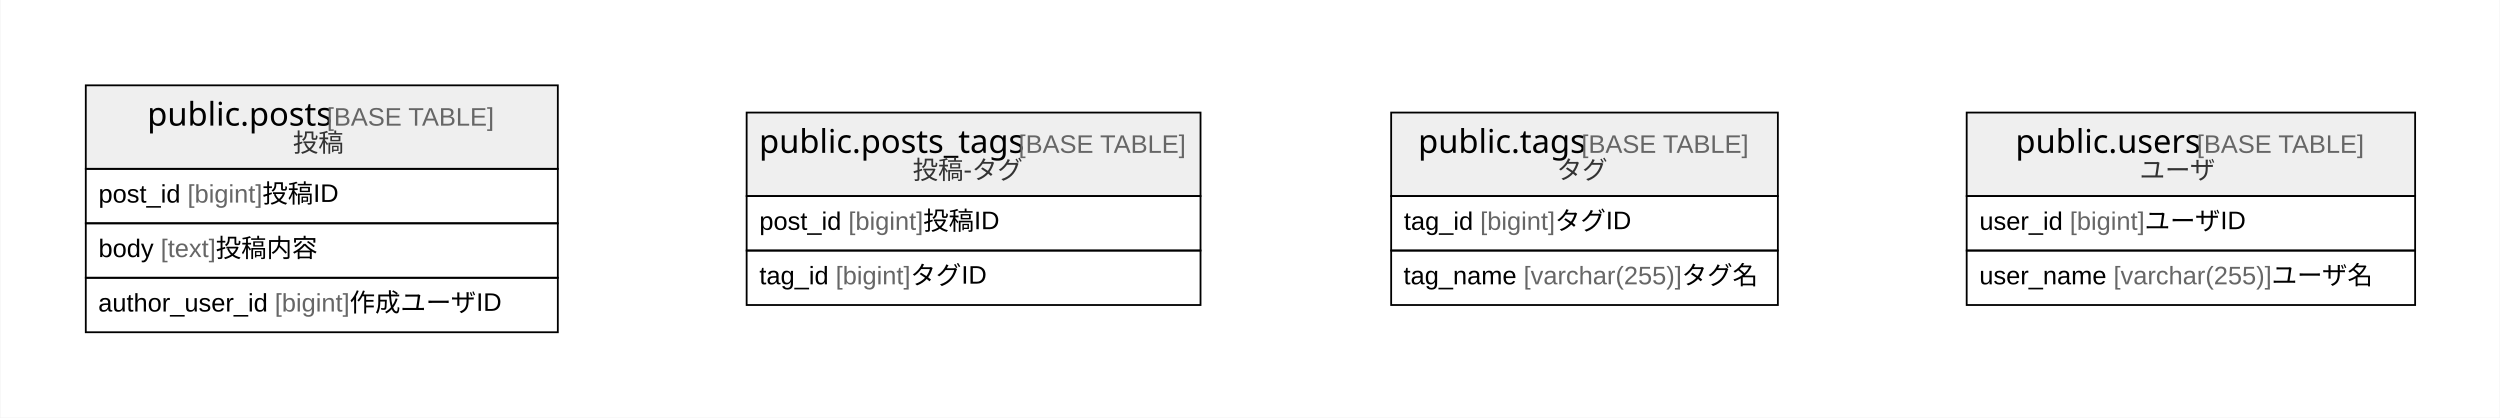
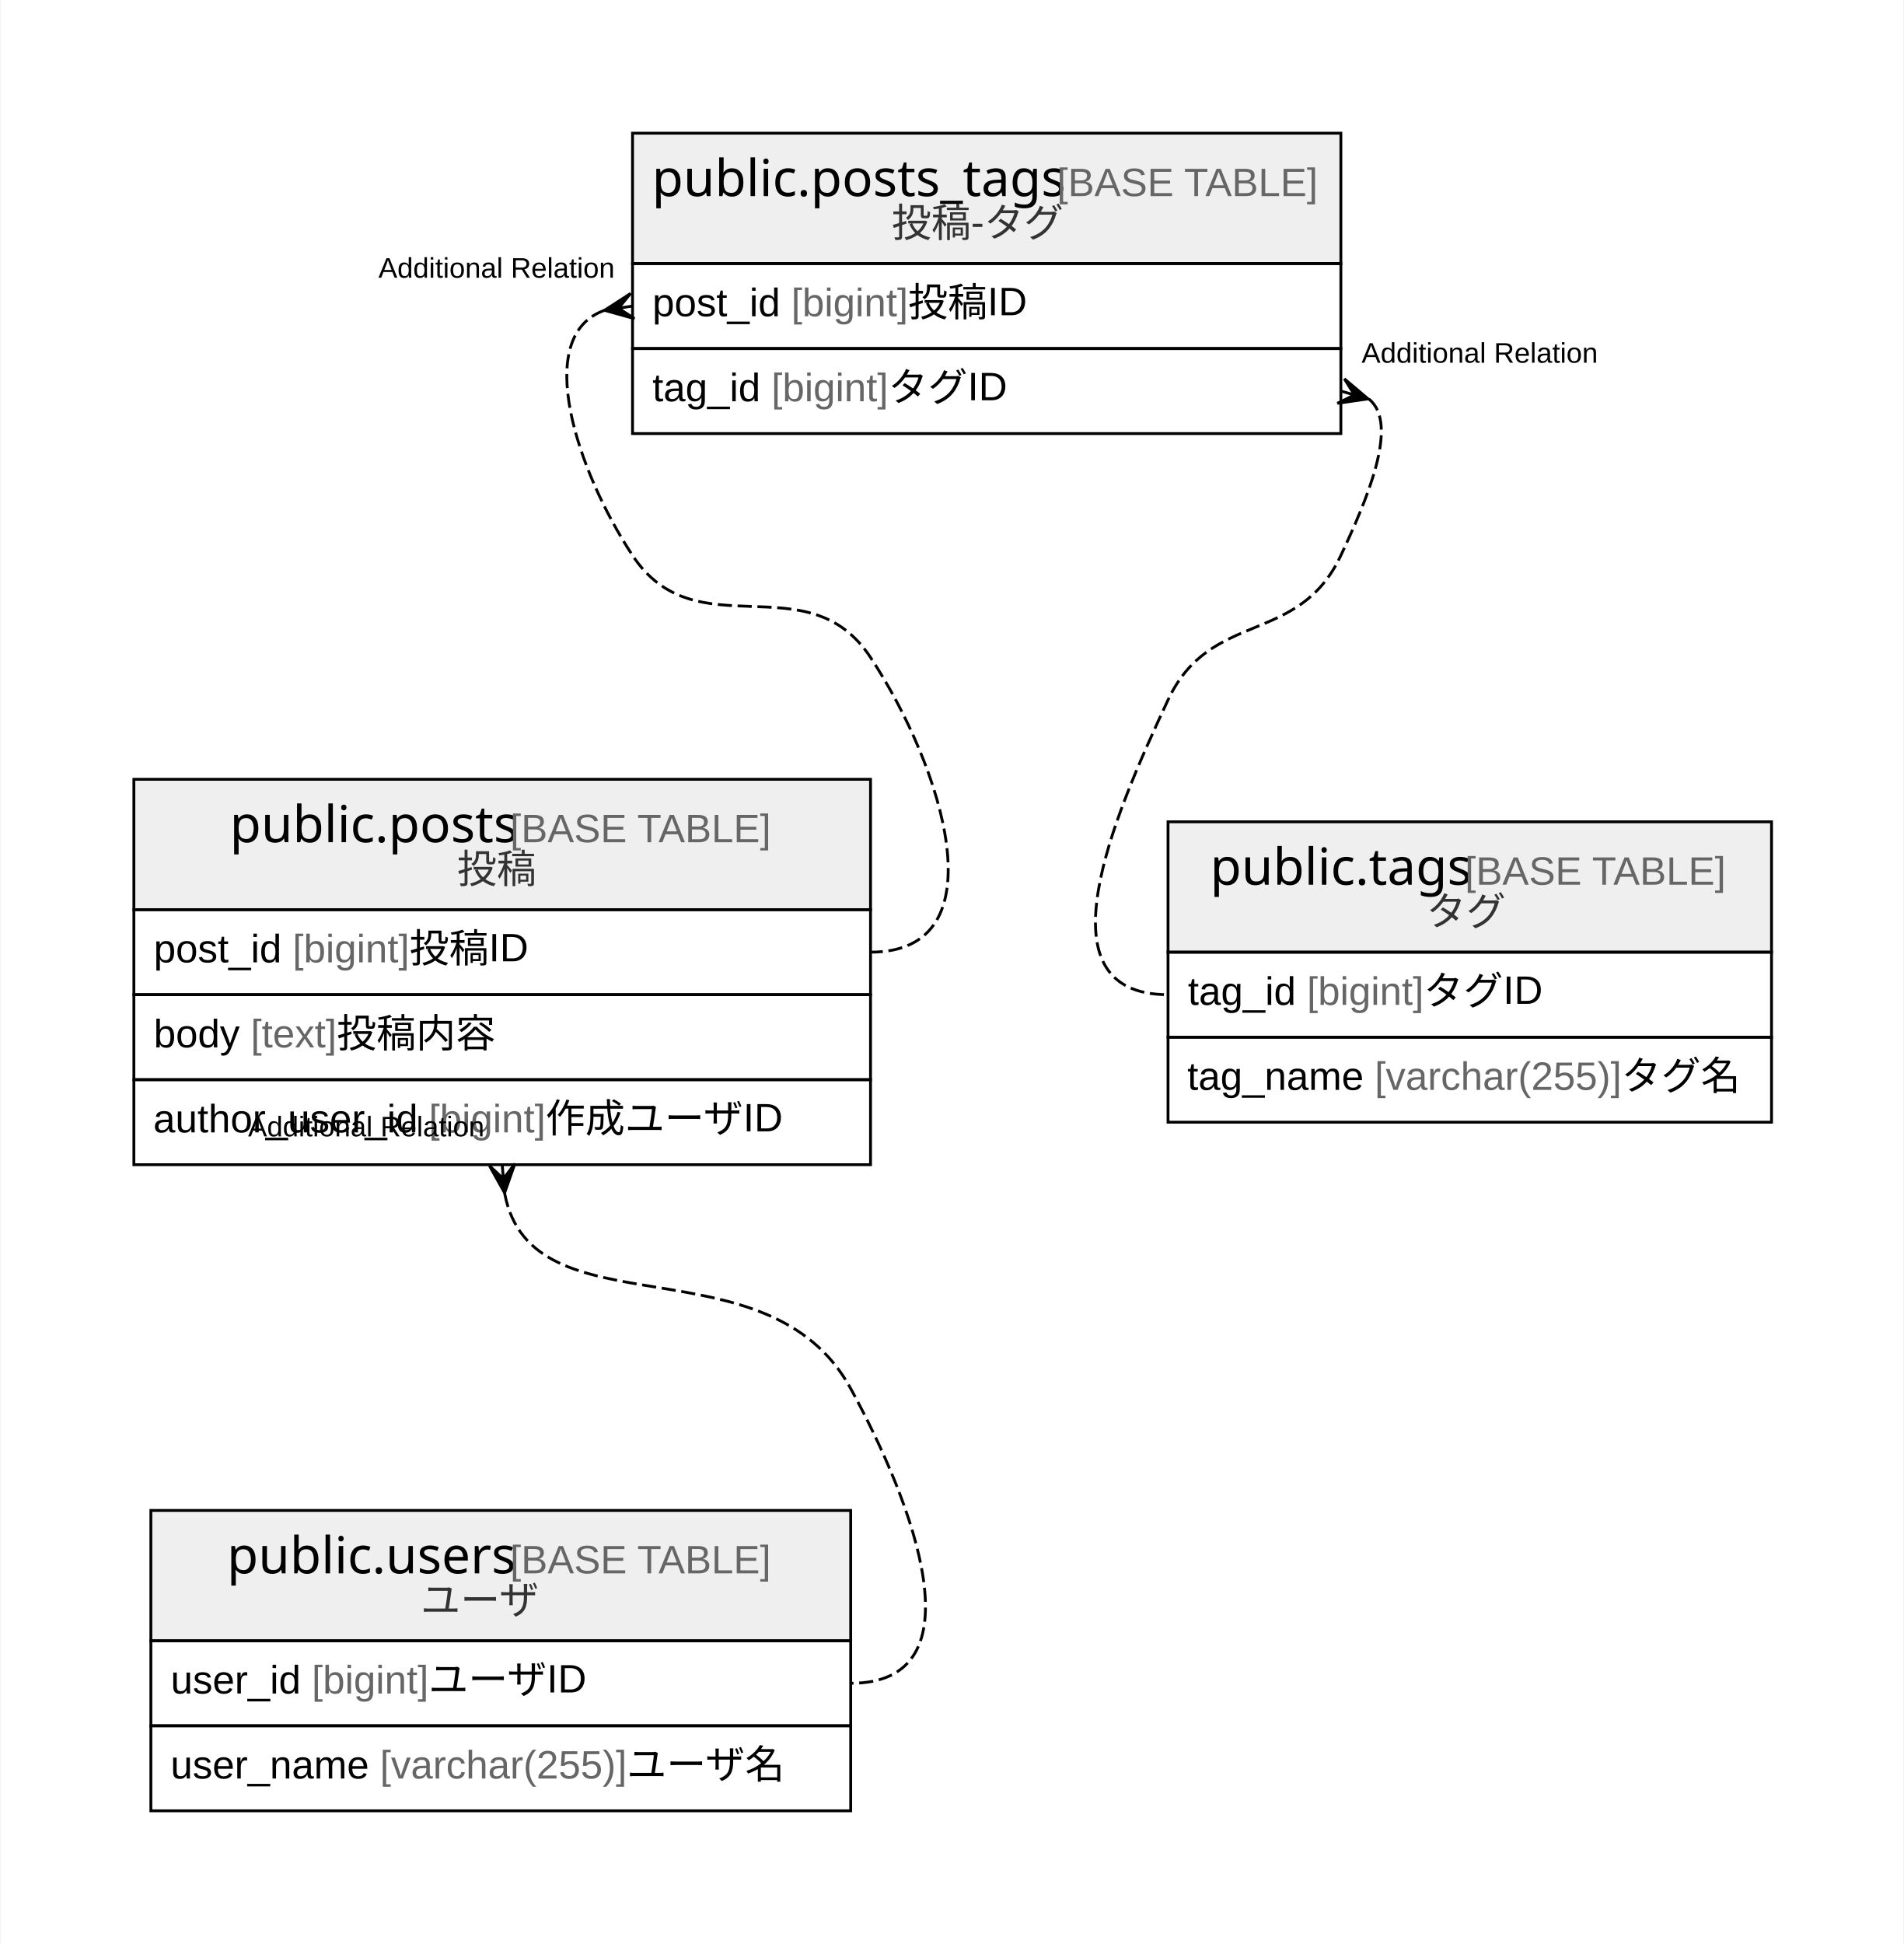
- <svg xmlns="http://www.w3.org/2000/svg" width="1377pt" height="230pt" viewBox="0.00 0.00 1376.50 230.00">
-   <g id="graph0" class="graph" transform="scale(1 1) rotate(0) translate(4 226)">
-     <polygon fill="#ffffff" stroke="transparent" points="-4,4 -4,-226 1372.5,-226 1372.5,4 -4,4" />
+ <svg xmlns="http://www.w3.org/2000/svg" width="672pt" height="686pt" viewBox="0.00 0.00 671.50 686.00">
+   <g id="graph0" class="graph" transform="scale(1 1) rotate(0) translate(4 682)">
+     <polygon fill="#ffffff" stroke="transparent" points="-4,4 -4,-682 667.5,-682 667.5,4 -4,4" />
    <g id="node1" class="node">
-       <polygon fill="#efefef" stroke="transparent" points="43,-133 43,-179 303,-179 303,-133 43,-133" />
-       <polygon fill="none" stroke="#000000" points="43,-133 43,-179 303,-179 303,-133 43,-133" />
-       <text text-anchor="start" x="76.861" y="-156.8" font-family="Arial Bold" font-size="18.00" fill="#000000">public.posts</text>
-       <text text-anchor="start" x="171.885" y="-156.8" font-family="Arial" font-size="14.00" fill="#000000"> </text>
-       <text text-anchor="start" x="175.776" y="-156.8" font-family="Arial" font-size="14.00" fill="#666666">[BASE TABLE]</text>
-       <text text-anchor="start" x="157.051" y="-142.4" font-family="Arial" font-size="14.00" fill="#333333">投稿</text>
-       <polygon fill="none" stroke="#000000" points="43,-103 43,-133 303,-133 303,-103 43,-103" />
-       <text text-anchor="start" x="50" y="-114.4" font-family="Arial" font-size="14.00" fill="#000000">post_id </text>
-       <text text-anchor="start" x="99.018" y="-114.4" font-family="Arial" font-size="14.00" fill="#666666">[bigint]</text>
-       <text text-anchor="start" x="140.251" y="-114.4" font-family="Arial" font-size="14.00" fill="#000000"> 投稿ID</text>
-       <polygon fill="none" stroke="#000000" points="43,-73 43,-103 303,-103 303,-73 43,-73" />
-       <text text-anchor="start" x="50" y="-84.4" font-family="Arial" font-size="14.00" fill="#000000">body </text>
-       <text text-anchor="start" x="84.238" y="-84.4" font-family="Arial" font-size="14.00" fill="#666666">[text]</text>
-       <text text-anchor="start" x="114.583" y="-84.4" font-family="Arial" font-size="14.00" fill="#000000"> 投稿内容</text>
-       <polygon fill="none" stroke="#000000" points="43,-43 43,-73 303,-73 303,-43 43,-43" />
-       <text text-anchor="start" x="49.834" y="-54.4" font-family="Arial" font-size="14.00" fill="#000000">author_user_id </text>
-       <text text-anchor="start" x="147.086" y="-54.4" font-family="Arial" font-size="14.00" fill="#666666">[bigint]</text>
-       <text text-anchor="start" x="188.319" y="-54.4" font-family="Arial" font-size="14.00" fill="#000000"> 作成ユーザID</text>
+       <polygon fill="#efefef" stroke="transparent" points="43,-361 43,-407 303,-407 303,-361 43,-361" />
+       <polygon fill="none" stroke="#000000" points="43,-361 43,-407 303,-407 303,-361 43,-361" />
+       <text text-anchor="start" x="76.861" y="-384.8" font-family="Arial Bold" font-size="18.00" fill="#000000">public.posts</text>
+       <text text-anchor="start" x="171.885" y="-384.8" font-family="Arial" font-size="14.00" fill="#000000"> </text>
+       <text text-anchor="start" x="175.776" y="-384.8" font-family="Arial" font-size="14.00" fill="#666666">[BASE TABLE]</text>
+       <text text-anchor="start" x="157.051" y="-370.4" font-family="Arial" font-size="14.00" fill="#333333">投稿</text>
+       <polygon fill="none" stroke="#000000" points="43,-331 43,-361 303,-361 303,-331 43,-331" />
+       <text text-anchor="start" x="50" y="-342.4" font-family="Arial" font-size="14.00" fill="#000000">post_id </text>
+       <text text-anchor="start" x="99.018" y="-342.4" font-family="Arial" font-size="14.00" fill="#666666">[bigint]</text>
+       <text text-anchor="start" x="140.251" y="-342.4" font-family="Arial" font-size="14.00" fill="#000000"> 投稿ID</text>
+       <polygon fill="none" stroke="#000000" points="43,-301 43,-331 303,-331 303,-301 43,-301" />
+       <text text-anchor="start" x="50" y="-312.4" font-family="Arial" font-size="14.00" fill="#000000">body </text>
+       <text text-anchor="start" x="84.238" y="-312.4" font-family="Arial" font-size="14.00" fill="#666666">[text]</text>
+       <text text-anchor="start" x="114.583" y="-312.4" font-family="Arial" font-size="14.00" fill="#000000"> 投稿内容</text>
+       <polygon fill="none" stroke="#000000" points="43,-271 43,-301 303,-301 303,-271 43,-271" />
+       <text text-anchor="start" x="49.834" y="-282.4" font-family="Arial" font-size="14.00" fill="#000000">author_user_id </text>
+       <text text-anchor="start" x="147.086" y="-282.4" font-family="Arial" font-size="14.00" fill="#666666">[bigint]</text>
+       <text text-anchor="start" x="188.319" y="-282.4" font-family="Arial" font-size="14.00" fill="#000000"> 作成ユーザID</text>
+     </g>
+     <g id="node4" class="node">
+       <polygon fill="#efefef" stroke="transparent" points="49,-103 49,-149 296,-149 296,-103 49,-103" />
+       <polygon fill="none" stroke="#000000" points="49,-103 49,-149 296,-149 296,-103 49,-103" />
+       <text text-anchor="start" x="75.866" y="-126.8" font-family="Arial Bold" font-size="18.00" fill="#000000">public.users</text>
+       <text text-anchor="start" x="171.88" y="-126.8" font-family="Arial" font-size="14.00" fill="#000000"> </text>
+       <text text-anchor="start" x="175.771" y="-126.8" font-family="Arial" font-size="14.00" fill="#666666">[BASE TABLE]</text>
+       <text text-anchor="start" x="144.247" y="-112.4" font-family="Arial" font-size="14.00" fill="#333333">ユーザ</text>
+       <polygon fill="none" stroke="#000000" points="49,-73 49,-103 296,-103 296,-73 49,-73" />
+       <text text-anchor="start" x="56" y="-84.4" font-family="Arial" font-size="14.00" fill="#000000">user_id </text>
+       <text text-anchor="start" x="105.788" y="-84.4" font-family="Arial" font-size="14.00" fill="#666666">[bigint]</text>
+       <text text-anchor="start" x="147.021" y="-84.4" font-family="Arial" font-size="14.00" fill="#000000"> ユーザID</text>
+       <polygon fill="none" stroke="#000000" points="49,-43 49,-73 296,-73 296,-43 49,-43" />
+       <text text-anchor="start" x="55.952" y="-54.4" font-family="Arial" font-size="14.00" fill="#000000">user_name </text>
+       <text text-anchor="start" x="129.859" y="-54.4" font-family="Arial" font-size="14.00" fill="#666666">[varchar(255)]</text>
+       <text text-anchor="start" x="216.979" y="-54.4" font-family="Arial" font-size="14.00" fill="#000000"> ユーザ名</text>
+     </g>
+     <g id="edge1" class="edge">
+       <path fill="none" stroke="#000000" stroke-dasharray="5,2" d="M173.856,-260.961C183.211,-210.578 266.619,-245.79 296,-192 318.158,-151.435 342.222,-88 296,-88" />
+       <polygon fill="#000000" stroke="#000000" points="173.85,-261.036 168.516,-270.618 173.425,-266.018 173,-271 173,-271 173,-271 173.425,-266.018 177.484,-271.382 173.85,-261.036 173.85,-261.036" />
+       <text text-anchor="start" x="83.325" y="-281" font-family="Arial" font-size="10.00" fill="#000000">Additional Relation</text>
    </g>
    <g id="node2" class="node">
-       <polygon fill="#efefef" stroke="transparent" points="407,-118 407,-164 657,-164 657,-118 407,-118" />
-       <polygon fill="none" stroke="#000000" points="407,-118 407,-164 657,-164 657,-118 407,-118" />
-       <text text-anchor="start" x="413.851" y="-141.8" font-family="Arial Bold" font-size="18.00" fill="#000000">public.posts_tags</text>
-       <text text-anchor="start" x="552.895" y="-141.8" font-family="Arial" font-size="14.00" fill="#000000"> </text>
-       <text text-anchor="start" x="556.786" y="-141.8" font-family="Arial" font-size="14.00" fill="#666666">[BASE TABLE]</text>
-       <text text-anchor="start" x="498.43" y="-127.4" font-family="Arial" font-size="14.00" fill="#333333">投稿-タグ</text>
-       <polygon fill="none" stroke="#000000" points="407,-88 407,-118 657,-118 657,-88 407,-88" />
-       <text text-anchor="start" x="414" y="-99.4" font-family="Arial" font-size="14.00" fill="#000000">post_id </text>
-       <text text-anchor="start" x="463.018" y="-99.4" font-family="Arial" font-size="14.00" fill="#666666">[bigint]</text>
-       <text text-anchor="start" x="504.251" y="-99.4" font-family="Arial" font-size="14.00" fill="#000000"> 投稿ID</text>
-       <polygon fill="none" stroke="#000000" points="407,-58 407,-88 657,-88 657,-58 407,-58" />
-       <text text-anchor="start" x="414" y="-69.4" font-family="Arial" font-size="14.00" fill="#000000">tag_id </text>
-       <text text-anchor="start" x="456.018" y="-69.4" font-family="Arial" font-size="14.00" fill="#666666">[bigint]</text>
-       <text text-anchor="start" x="497.251" y="-69.4" font-family="Arial" font-size="14.00" fill="#000000"> タグID</text>
+       <polygon fill="#efefef" stroke="transparent" points="219,-589 219,-635 469,-635 469,-589 219,-589" />
+       <polygon fill="none" stroke="#000000" points="219,-589 219,-635 469,-635 469,-589 219,-589" />
+       <text text-anchor="start" x="225.851" y="-612.8" font-family="Arial Bold" font-size="18.00" fill="#000000">public.posts_tags</text>
+       <text text-anchor="start" x="364.895" y="-612.8" font-family="Arial" font-size="14.00" fill="#000000"> </text>
+       <text text-anchor="start" x="368.786" y="-612.8" font-family="Arial" font-size="14.00" fill="#666666">[BASE TABLE]</text>
+       <text text-anchor="start" x="310.43" y="-598.4" font-family="Arial" font-size="14.00" fill="#333333">投稿-タグ</text>
+       <polygon fill="none" stroke="#000000" points="219,-559 219,-589 469,-589 469,-559 219,-559" />
+       <text text-anchor="start" x="226" y="-570.4" font-family="Arial" font-size="14.00" fill="#000000">post_id </text>
+       <text text-anchor="start" x="275.018" y="-570.4" font-family="Arial" font-size="14.00" fill="#666666">[bigint]</text>
+       <text text-anchor="start" x="316.251" y="-570.4" font-family="Arial" font-size="14.00" fill="#000000"> 投稿ID</text>
+       <polygon fill="none" stroke="#000000" points="219,-529 219,-559 469,-559 469,-529 219,-529" />
+       <text text-anchor="start" x="226" y="-540.4" font-family="Arial" font-size="14.00" fill="#000000">tag_id </text>
+       <text text-anchor="start" x="268.018" y="-540.4" font-family="Arial" font-size="14.00" fill="#666666">[bigint]</text>
+       <text text-anchor="start" x="309.251" y="-540.4" font-family="Arial" font-size="14.00" fill="#000000"> タグID</text>
+     </g>
+     <g id="edge2" class="edge">
+       <path fill="none" stroke="#000000" stroke-dasharray="5,2" d="M209.114,-572.489C183.36,-563.406 199.572,-515.463 219,-486 241.359,-452.091 280.64,-483.909 303,-450 328.445,-411.412 349.222,-346 303,-346" />
+       <polygon fill="#000000" stroke="#000000" points="209.115,-572.489 218.32,-578.448 214.057,-573.245 219,-574 219,-574 219,-574 214.057,-573.245 219.68,-569.552 209.115,-572.489 209.115,-572.489" />
+       <text text-anchor="start" x="129.325" y="-584" font-family="Arial" font-size="10.00" fill="#000000">Additional Relation</text>
    </g>
    <g id="node3" class="node">
-       <polygon fill="#efefef" stroke="transparent" points="762,-118 762,-164 975,-164 975,-118 762,-118" />
-       <polygon fill="none" stroke="#000000" points="762,-118 762,-164 975,-164 975,-118 762,-118" />
-       <text text-anchor="start" x="776.861" y="-141.8" font-family="Arial Bold" font-size="18.00" fill="#000000">public.tags</text>
-       <text text-anchor="start" x="862.885" y="-141.8" font-family="Arial" font-size="14.00" fill="#000000"> </text>
-       <text text-anchor="start" x="866.776" y="-141.8" font-family="Arial" font-size="14.00" fill="#666666">[BASE TABLE]</text>
-       <text text-anchor="start" x="853.209" y="-127.4" font-family="Arial" font-size="14.00" fill="#333333">タグ</text>
-       <polygon fill="none" stroke="#000000" points="762,-88 762,-118 975,-118 975,-88 762,-88" />
-       <text text-anchor="start" x="769" y="-99.4" font-family="Arial" font-size="14.00" fill="#000000">tag_id </text>
-       <text text-anchor="start" x="811.018" y="-99.4" font-family="Arial" font-size="14.00" fill="#666666">[bigint]</text>
-       <text text-anchor="start" x="852.251" y="-99.4" font-family="Arial" font-size="14.00" fill="#000000"> タグID</text>
-       <polygon fill="none" stroke="#000000" points="762,-58 762,-88 975,-88 975,-58 762,-58" />
-       <text text-anchor="start" x="768.8" y="-69.4" font-family="Arial" font-size="14.00" fill="#000000">tag_name </text>
-       <text text-anchor="start" x="834.937" y="-69.4" font-family="Arial" font-size="14.00" fill="#666666">[varchar(255)]</text>
-       <text text-anchor="start" x="922.056" y="-69.4" font-family="Arial" font-size="14.00" fill="#000000"> タグ名</text>
+       <polygon fill="#efefef" stroke="transparent" points="408,-346 408,-392 621,-392 621,-346 408,-346" />
+       <polygon fill="none" stroke="#000000" points="408,-346 408,-392 621,-392 621,-346 408,-346" />
+       <text text-anchor="start" x="422.861" y="-369.8" font-family="Arial Bold" font-size="18.00" fill="#000000">public.tags</text>
+       <text text-anchor="start" x="508.885" y="-369.8" font-family="Arial" font-size="14.00" fill="#000000"> </text>
+       <text text-anchor="start" x="512.776" y="-369.8" font-family="Arial" font-size="14.00" fill="#666666">[BASE TABLE]</text>
+       <text text-anchor="start" x="499.209" y="-355.4" font-family="Arial" font-size="14.00" fill="#333333">タグ</text>
+       <polygon fill="none" stroke="#000000" points="408,-316 408,-346 621,-346 621,-316 408,-316" />
+       <text text-anchor="start" x="415" y="-327.4" font-family="Arial" font-size="14.00" fill="#000000">tag_id </text>
+       <text text-anchor="start" x="457.018" y="-327.4" font-family="Arial" font-size="14.00" fill="#666666">[bigint]</text>
+       <text text-anchor="start" x="498.251" y="-327.4" font-family="Arial" font-size="14.00" fill="#000000"> タグID</text>
+       <polygon fill="none" stroke="#000000" points="408,-286 408,-316 621,-316 621,-286 408,-286" />
+       <text text-anchor="start" x="414.8" y="-297.4" font-family="Arial" font-size="14.00" fill="#000000">tag_name </text>
+       <text text-anchor="start" x="480.937" y="-297.4" font-family="Arial" font-size="14.00" fill="#666666">[varchar(255)]</text>
+       <text text-anchor="start" x="568.056" y="-297.4" font-family="Arial" font-size="14.00" fill="#000000"> タグ名</text>
    </g>
-     <g id="node4" class="node">
-       <polygon fill="#efefef" stroke="transparent" points="1079,-118 1079,-164 1326,-164 1326,-118 1079,-118" />
-       <polygon fill="none" stroke="#000000" points="1079,-118 1079,-164 1326,-164 1326,-118 1079,-118" />
-       <text text-anchor="start" x="1105.866" y="-141.8" font-family="Arial Bold" font-size="18.00" fill="#000000">public.users</text>
-       <text text-anchor="start" x="1201.88" y="-141.8" font-family="Arial" font-size="14.00" fill="#000000"> </text>
-       <text text-anchor="start" x="1205.771" y="-141.8" font-family="Arial" font-size="14.00" fill="#666666">[BASE TABLE]</text>
-       <text text-anchor="start" x="1174.247" y="-127.4" font-family="Arial" font-size="14.00" fill="#333333">ユーザ</text>
-       <polygon fill="none" stroke="#000000" points="1079,-88 1079,-118 1326,-118 1326,-88 1079,-88" />
-       <text text-anchor="start" x="1086" y="-99.4" font-family="Arial" font-size="14.00" fill="#000000">user_id </text>
-       <text text-anchor="start" x="1135.788" y="-99.4" font-family="Arial" font-size="14.00" fill="#666666">[bigint]</text>
-       <text text-anchor="start" x="1177.021" y="-99.4" font-family="Arial" font-size="14.00" fill="#000000"> ユーザID</text>
-       <polygon fill="none" stroke="#000000" points="1079,-58 1079,-88 1326,-88 1326,-58 1079,-58" />
-       <text text-anchor="start" x="1085.952" y="-69.4" font-family="Arial" font-size="14.00" fill="#000000">user_name </text>
-       <text text-anchor="start" x="1159.86" y="-69.4" font-family="Arial" font-size="14.00" fill="#666666">[varchar(255)]</text>
-       <text text-anchor="start" x="1246.979" y="-69.4" font-family="Arial" font-size="14.00" fill="#000000"> ユーザ名</text>
+     <g id="edge3" class="edge">
+       <path fill="none" stroke="#000000" stroke-dasharray="5,2" d="M478.916,-541.163C489.785,-532.424 478.039,-505.339 469,-486 454.037,-453.986 422.963,-467.014 408,-435 388.428,-393.126 361.778,-331 408,-331" />
+       <polygon fill="#000000" stroke="#000000" points="478.614,-541.249 467.762,-539.674 473.807,-542.625 469,-544 469,-544 469,-544 473.807,-542.625 470.238,-548.326 478.614,-541.249 478.614,-541.249" />
+       <text text-anchor="start" x="476.325" y="-554" font-family="Arial" font-size="10.00" fill="#000000">Additional Relation</text>
    </g>
  </g>
</svg>
